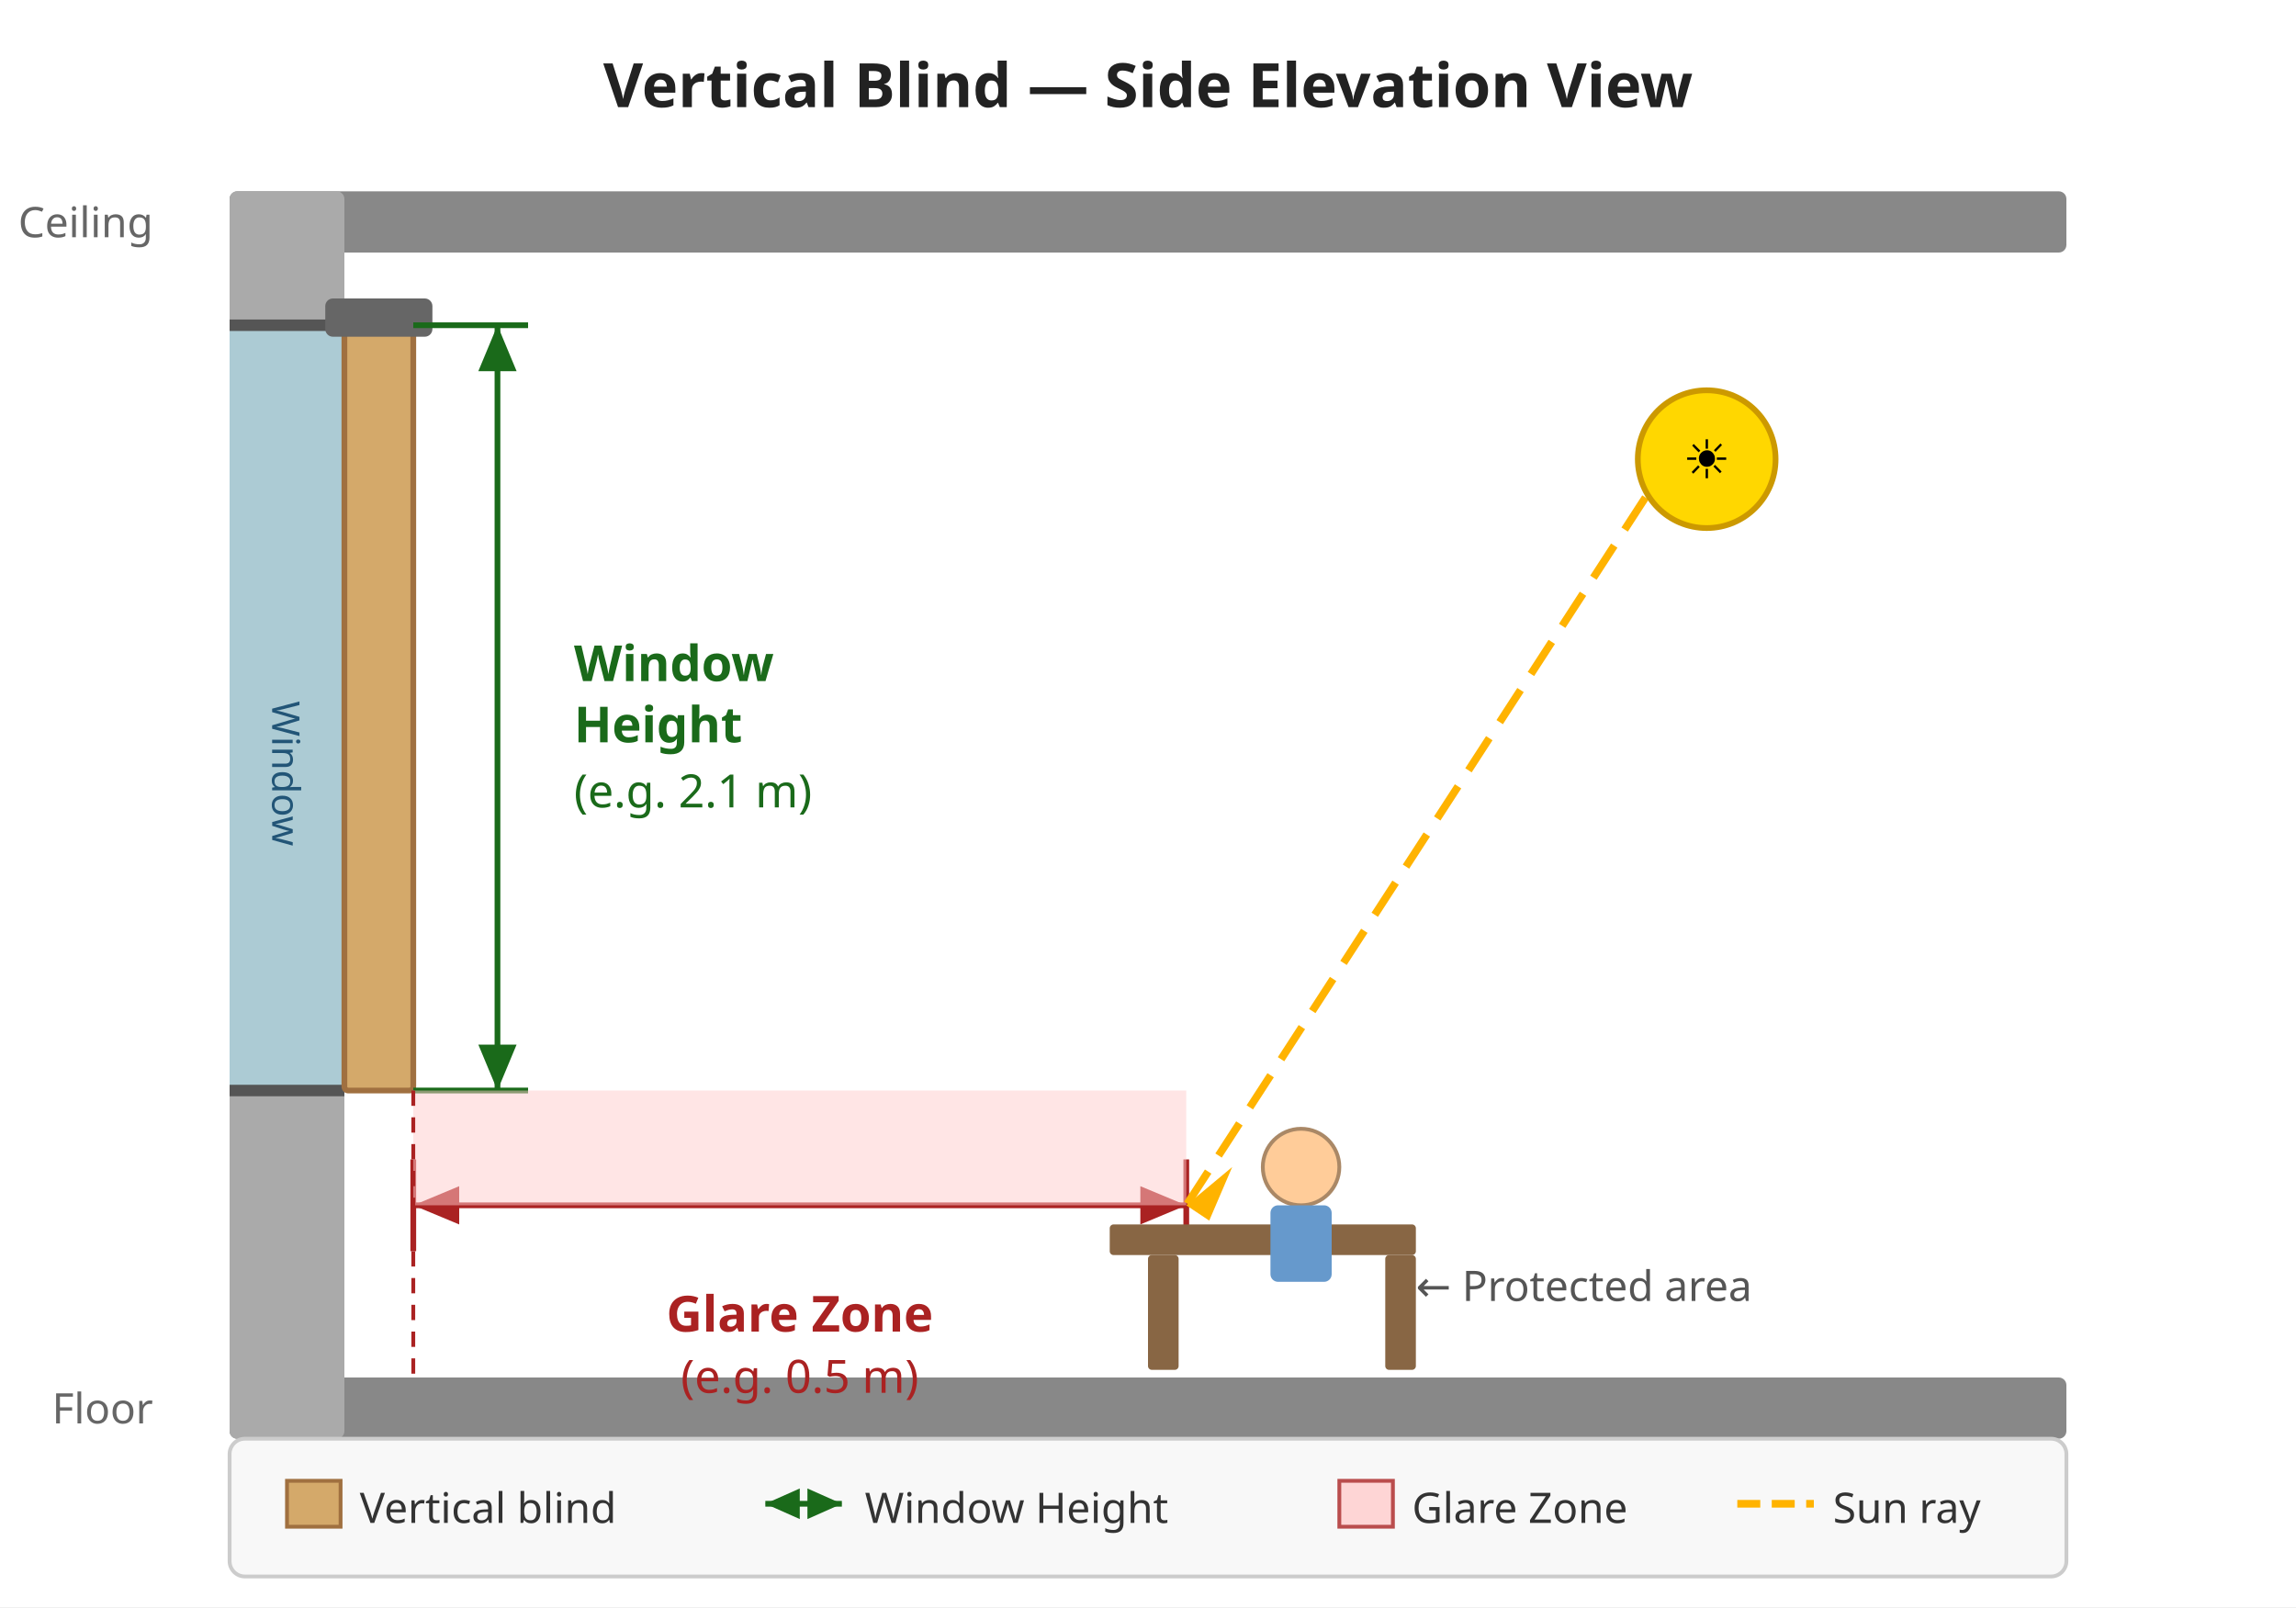
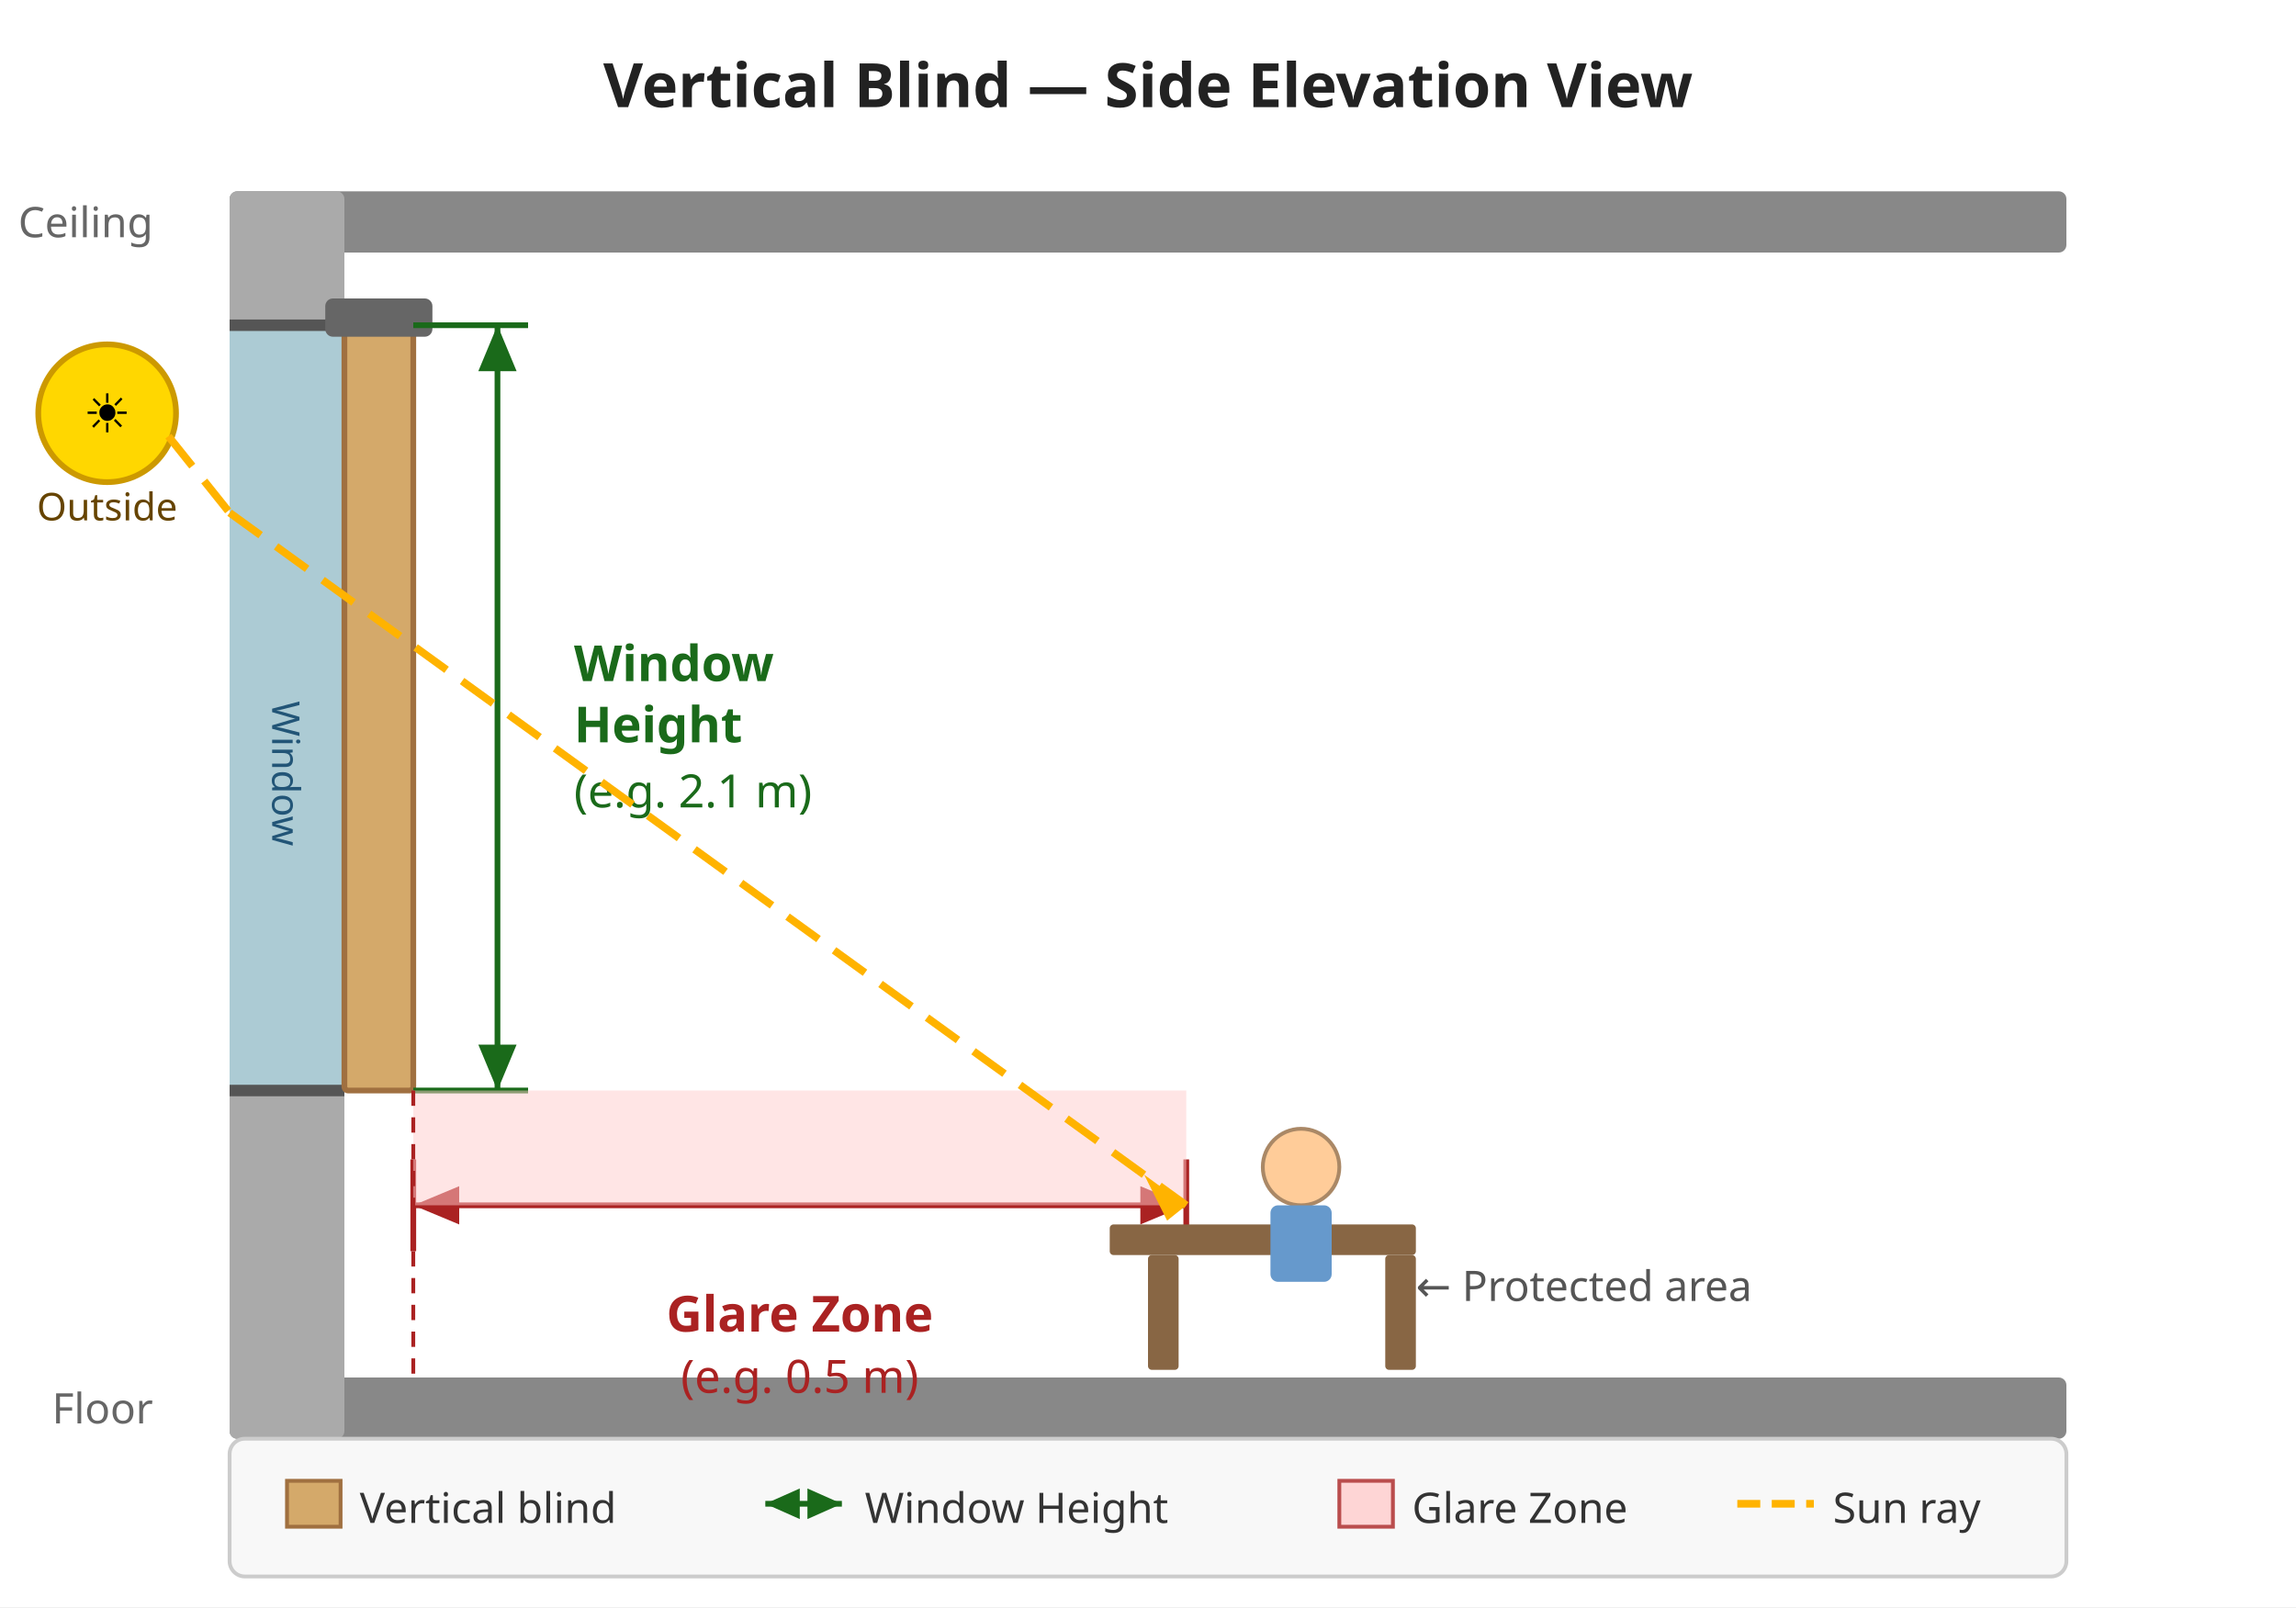
<svg xmlns="http://www.w3.org/2000/svg" viewBox="0 0 600 420" width="600" height="420" font-family="sans-serif">
  <rect width="600" height="420" fill="white" />
  <text x="300" y="28" text-anchor="middle" font-size="16" font-weight="bold" fill="#222">Vertical Blind — Side Elevation View</text>
  <rect x="60" y="50" width="480" height="16" fill="#888" rx="2" />
  <text x="40" y="62" text-anchor="end" font-size="11" fill="#666">Ceiling</text>
  <rect x="60" y="360" width="480" height="16" fill="#888" rx="2" />
  <text x="40" y="372" text-anchor="end" font-size="11" fill="#666">Floor</text>
  <rect x="60" y="50" width="30" height="326" fill="#aaa" rx="2" />
  <rect x="60" y="85" width="30" height="200" fill="#add8e6" opacity="0.7" />
  <text x="75" y="190" text-anchor="middle" font-size="10" fill="#225577" writing-mode="tb">Window</text>
  <line x1="60" y1="85" x2="90" y2="85" stroke="#555" stroke-width="3" />
  <line x1="60" y1="285" x2="90" y2="285" stroke="#555" stroke-width="3" />
  <rect x="90" y="85" width="18" height="200" fill="#d4a96a" stroke="#a07040" stroke-width="1.5" rx="1" />
  <rect x="85" y="78" width="28" height="10" fill="#666" rx="2" />
  <line x1="130" y1="85" x2="130" y2="285" stroke="#1a6a1a" stroke-width="1.5" />
  <polygon points="130,85 125,97 135,97" fill="#1a6a1a" />
  <polygon points="130,285 125,273 135,273" fill="#1a6a1a" />
  <line x1="108" y1="85" x2="138" y2="85" stroke="#1a6a1a" stroke-width="1.5" />
  <line x1="108" y1="285" x2="138" y2="285" stroke="#1a6a1a" stroke-width="1.5" />
  <text x="150" y="178" font-size="13" fill="#1a6a1a" font-weight="bold">Window</text>
  <text x="150" y="194" font-size="13" fill="#1a6a1a" font-weight="bold">Height</text>
  <text x="150" y="211" font-size="12" fill="#1a6a1a">(e.g. 2.1 m)</text>
  <line x1="108" y1="315" x2="310" y2="315" stroke="#aa2222" stroke-width="1.5" />
  <polygon points="108,315 120,310 120,320" fill="#aa2222" />
  <polygon points="310,315 298,310 298,320" fill="#aa2222" />
  <line x1="108" y1="303" x2="108" y2="327" stroke="#aa2222" stroke-width="1.5" />
  <line x1="310" y1="303" x2="310" y2="327" stroke="#aa2222" stroke-width="1.5" />
  <rect x="108" y="285" width="202" height="30" fill="#ffcccc" opacity="0.5" />
  <line x1="108" y1="285" x2="108" y2="360" stroke="#aa2222" stroke-width="1" stroke-dasharray="4,3" />
  <text x="209" y="348" text-anchor="middle" font-size="13" fill="#aa2222" font-weight="bold">Glare Zone</text>
  <text x="209" y="364" text-anchor="middle" font-size="12" fill="#aa2222">(e.g. 0.5 m)</text>
-   <line x1="430" y1="130" x2="310" y2="315" stroke="#FFB300" stroke-width="2" stroke-dasharray="10,5" />
-   <polygon points="310,315 322,305 316,319" fill="#FFB300" />
-   <circle cx="446" cy="120" r="18" fill="#FFD700" stroke="#cc9900" stroke-width="1.5" />
-   <text x="446" y="125" text-anchor="middle" font-size="14">☀</text>
+   <circle cx="28" cy="108" r="18" fill="#FFD700" stroke="#cc9900" stroke-width="1.5" />
+   <text x="28" y="113" text-anchor="middle" font-size="14">☀</text>
+   <text x="28" y="136" text-anchor="middle" font-size="10" fill="#664400">Outside</text>
+   <line x1="44" y1="114" x2="60" y2="134" stroke="#FFB300" stroke-width="2" stroke-dasharray="10,5" />
+   <line x1="60" y1="134" x2="310" y2="315" stroke="#FFB300" stroke-width="2" stroke-dasharray="10,5" />
+   <polygon points="310,315 299,307 305,319" fill="#FFB300" />
  <rect x="290" y="320" width="80" height="8" fill="#886644" rx="1" />
  <rect x="300" y="328" width="8" height="30" fill="#886644" rx="1" />
  <rect x="362" y="328" width="8" height="30" fill="#886644" rx="1" />
  <circle cx="340" cy="305" r="10" fill="#ffcc99" stroke="#aa8866" stroke-width="1" />
  <rect x="332" y="315" width="16" height="20" fill="#6699cc" rx="2" />
  <text x="370" y="340" font-size="11" fill="#555">← Protected area</text>
  <rect x="60" y="376" width="480" height="36" rx="4" fill="#f8f8f8" stroke="#ccc" stroke-width="1" />
  <rect x="75" y="387" width="14" height="12" fill="#d4a96a" stroke="#a07040" stroke-width="1" />
  <text x="94" y="398" font-size="11" fill="#333">Vertical blind</text>
  <line x1="200" y1="393" x2="220" y2="393" stroke="#1a6a1a" stroke-width="1.5" />
  <polygon points="200,393 209,389 209,397" fill="#1a6a1a" />
  <polygon points="220,393 211,389 211,397" fill="#1a6a1a" />
  <text x="226" y="398" font-size="11" fill="#333">Window Height</text>
  <rect x="350" y="387" width="14" height="12" fill="#ffcccc" stroke="#aa2222" stroke-width="1" opacity="0.8" />
  <text x="369" y="398" font-size="11" fill="#333">Glare Zone</text>
  <line x1="454" y1="393" x2="474" y2="393" stroke="#FFB300" stroke-width="2" stroke-dasharray="6,3" />
  <text x="479" y="398" font-size="11" fill="#333">Sun ray</text>
</svg>
